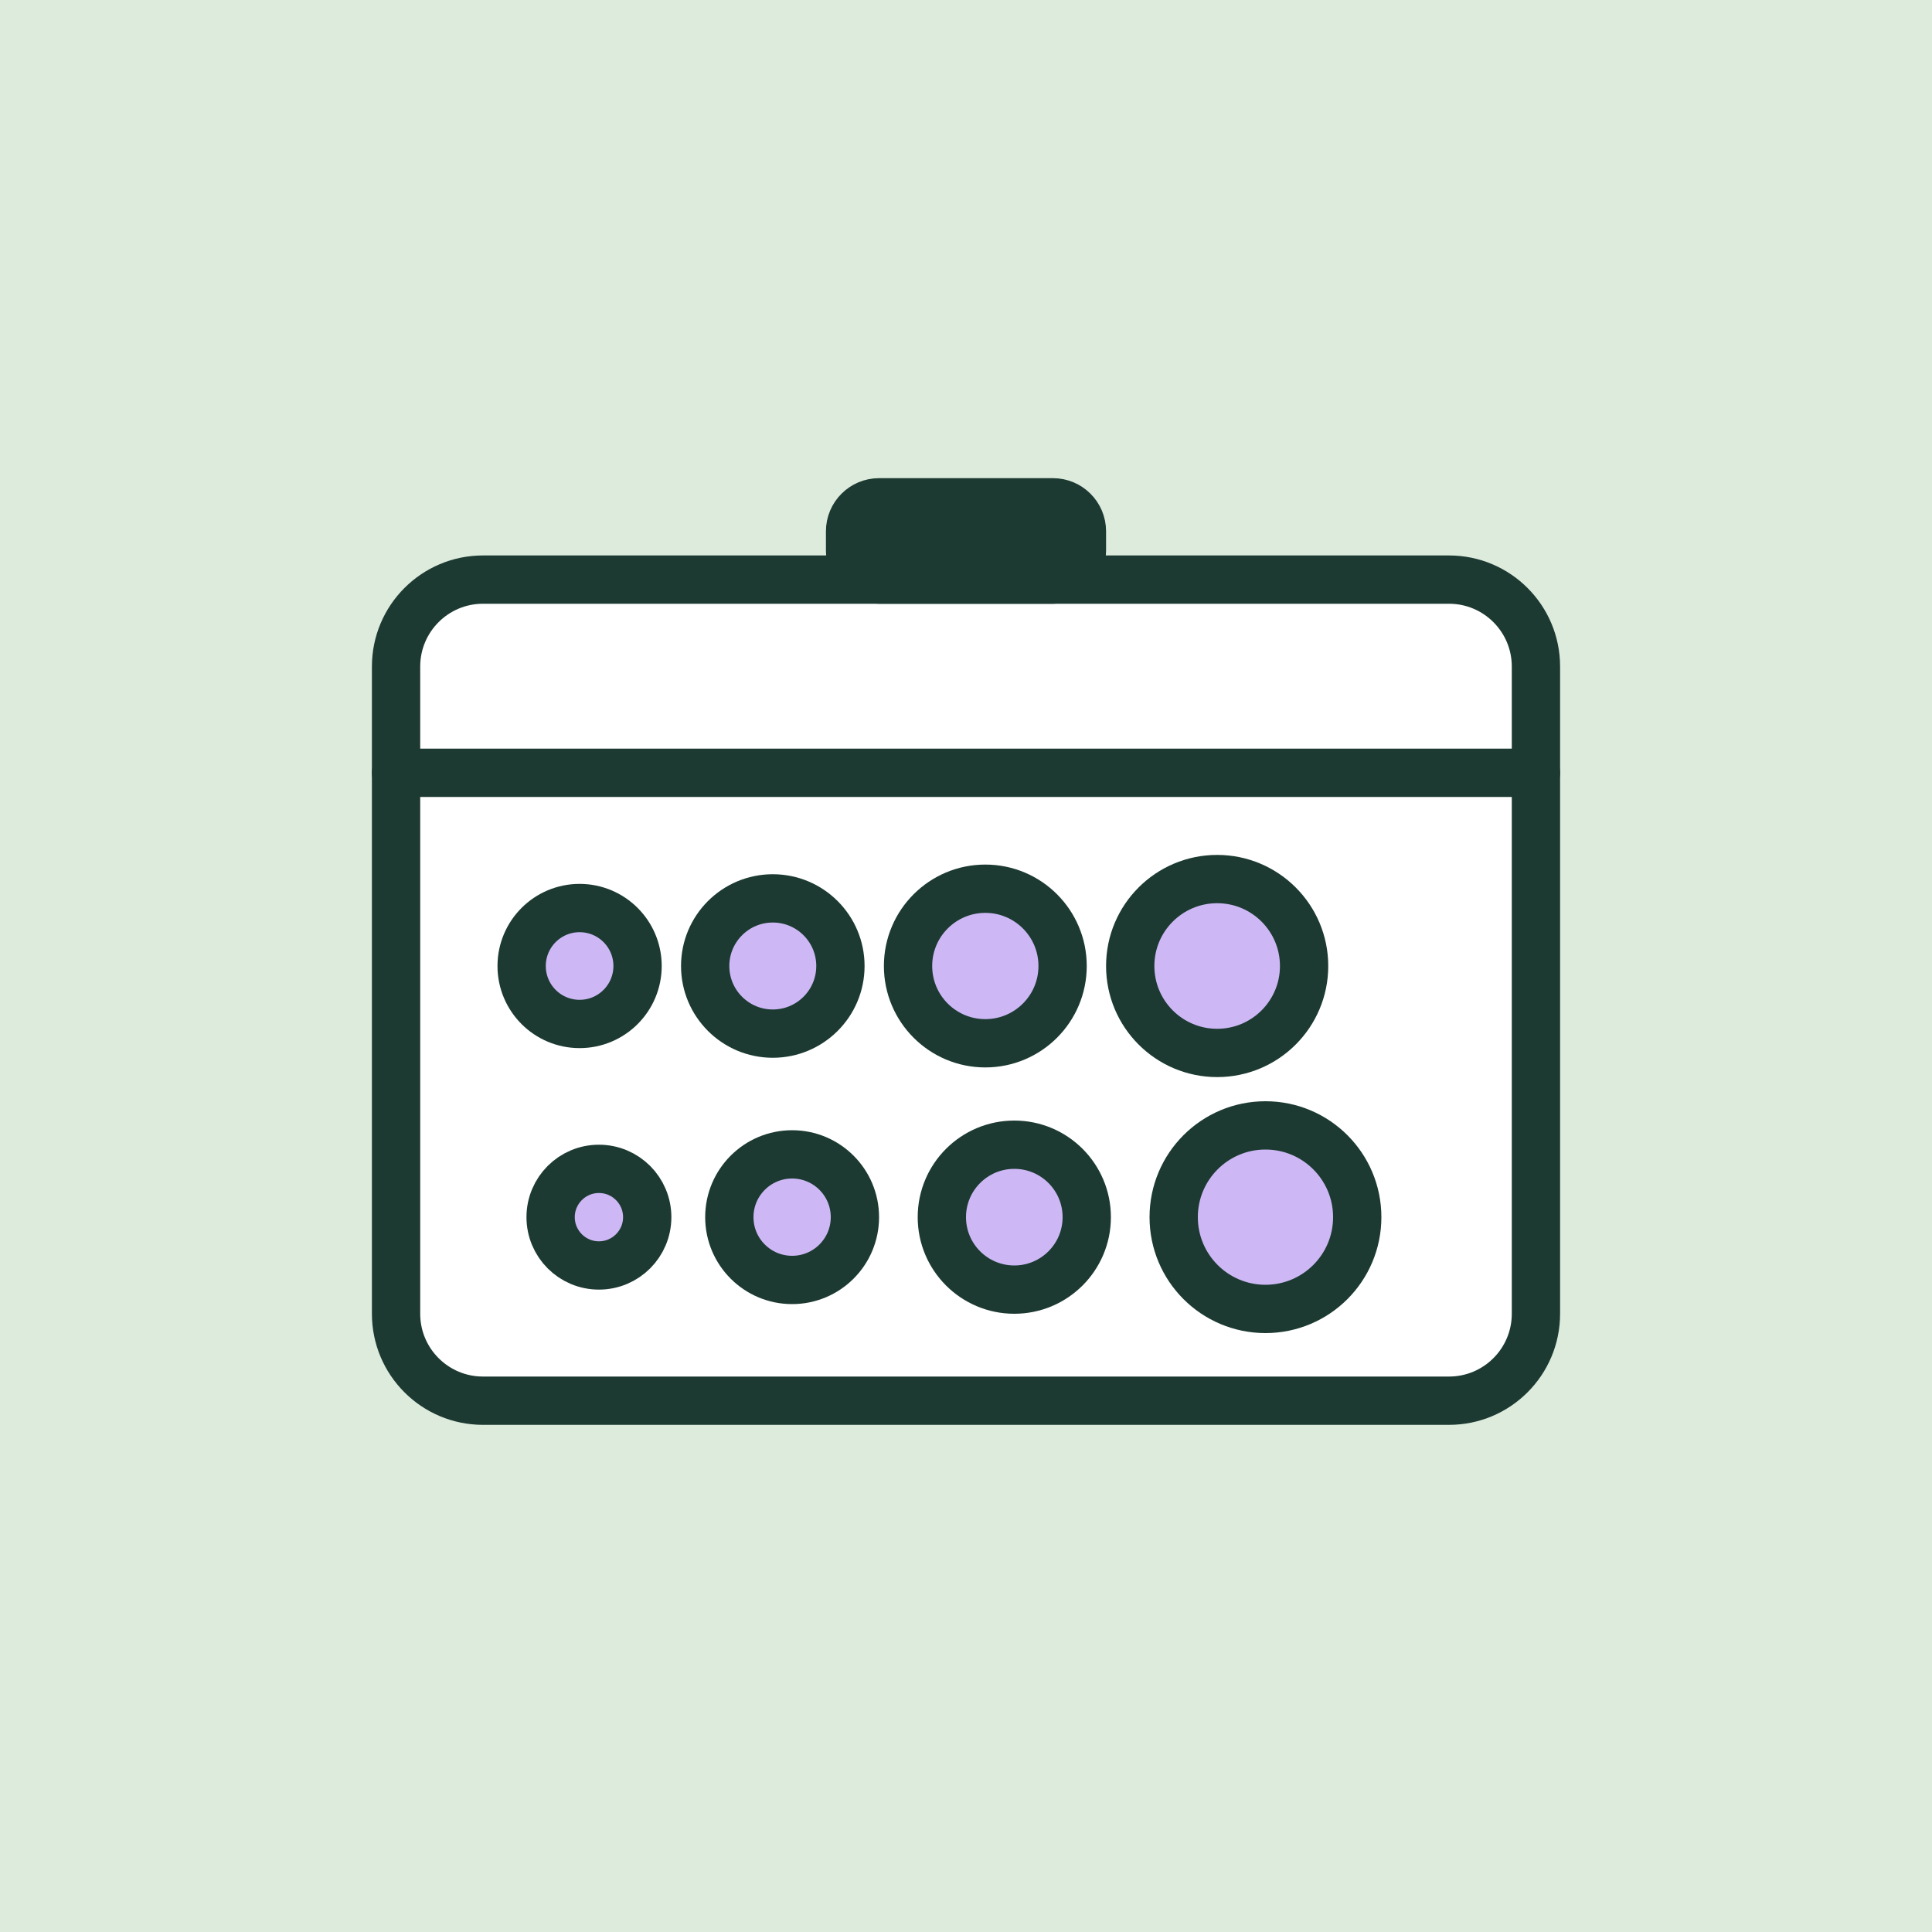
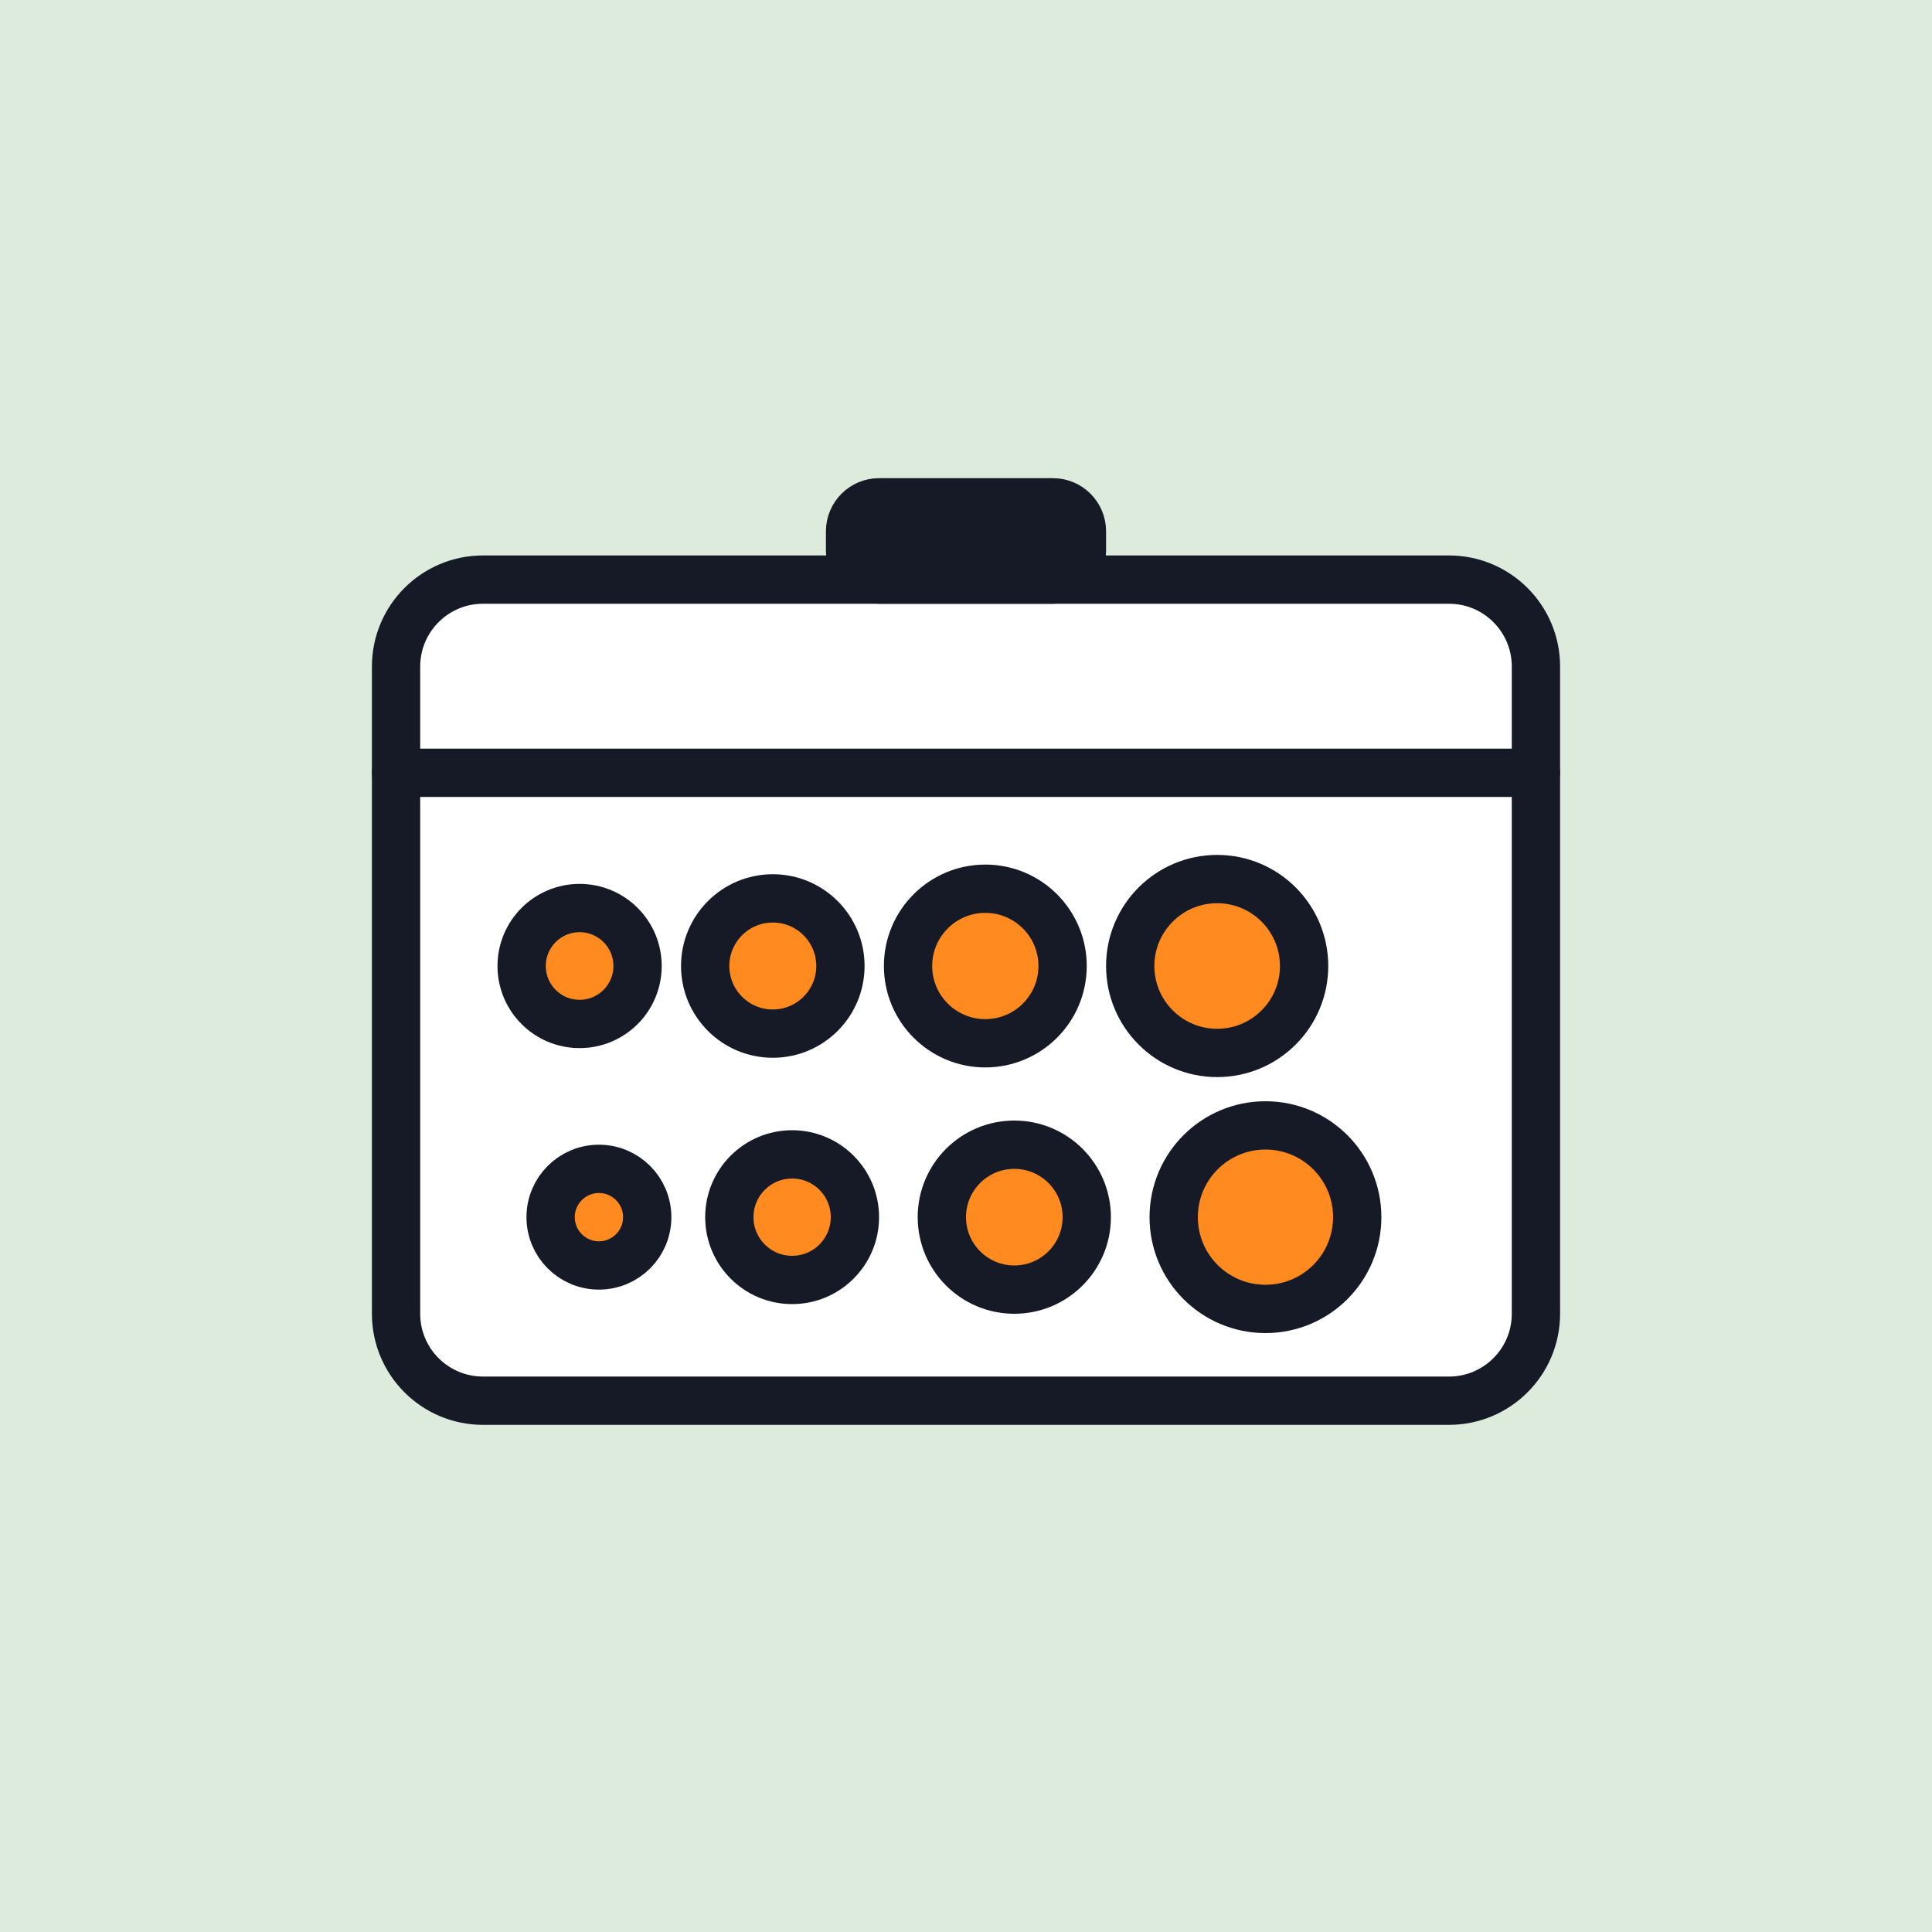
<svg xmlns="http://www.w3.org/2000/svg" viewBox="0 0 400 400">
  <rect width="400" height="400" fill="#DDEBDD" />
-   <g fill="none" stroke="#1C3A32" stroke-width="10" stroke-linecap="round" stroke-linejoin="round">
+   <g fill="none" stroke="#161A27" stroke-width="10" stroke-linecap="round" stroke-linejoin="round">
    <rect x="82" y="120" width="236" height="170" rx="18" fill="#fff" />
    <path d="M82 160h236" />
-     <rect x="176" y="104" width="48" height="16" rx="6" fill="#1C3A32" />
-     <circle cx="120" cy="200" r="12" fill="#CDB8F5" />
-     <circle cx="160" cy="200" r="14" fill="#CDB8F5" />
-     <circle cx="204" cy="200" r="16" fill="#CDB8F5" />
-     <circle cx="252" cy="200" r="18" fill="#CDB8F5" />
-     <circle cx="124" cy="252" r="10" fill="#CDB8F5" />
-     <circle cx="164" cy="252" r="13" fill="#CDB8F5" />
-     <circle cx="210" cy="252" r="15" fill="#CDB8F5" />
-     <circle cx="262" cy="252" r="19" fill="#CDB8F5" />
+     <rect x="176" y="104" width="48" height="16" rx="6" fill="#161A27" />
+     <circle cx="120" cy="200" r="12" fill="#FF8A1F" />
+     <circle cx="160" cy="200" r="14" fill="#FF8A1F" />
+     <circle cx="204" cy="200" r="16" fill="#FF8A1F" />
+     <circle cx="252" cy="200" r="18" fill="#FF8A1F" />
+     <circle cx="124" cy="252" r="10" fill="#FF8A1F" />
+     <circle cx="164" cy="252" r="13" fill="#FF8A1F" />
+     <circle cx="210" cy="252" r="15" fill="#FF8A1F" />
+     <circle cx="262" cy="252" r="19" fill="#FF8A1F" />
  </g>
</svg>
